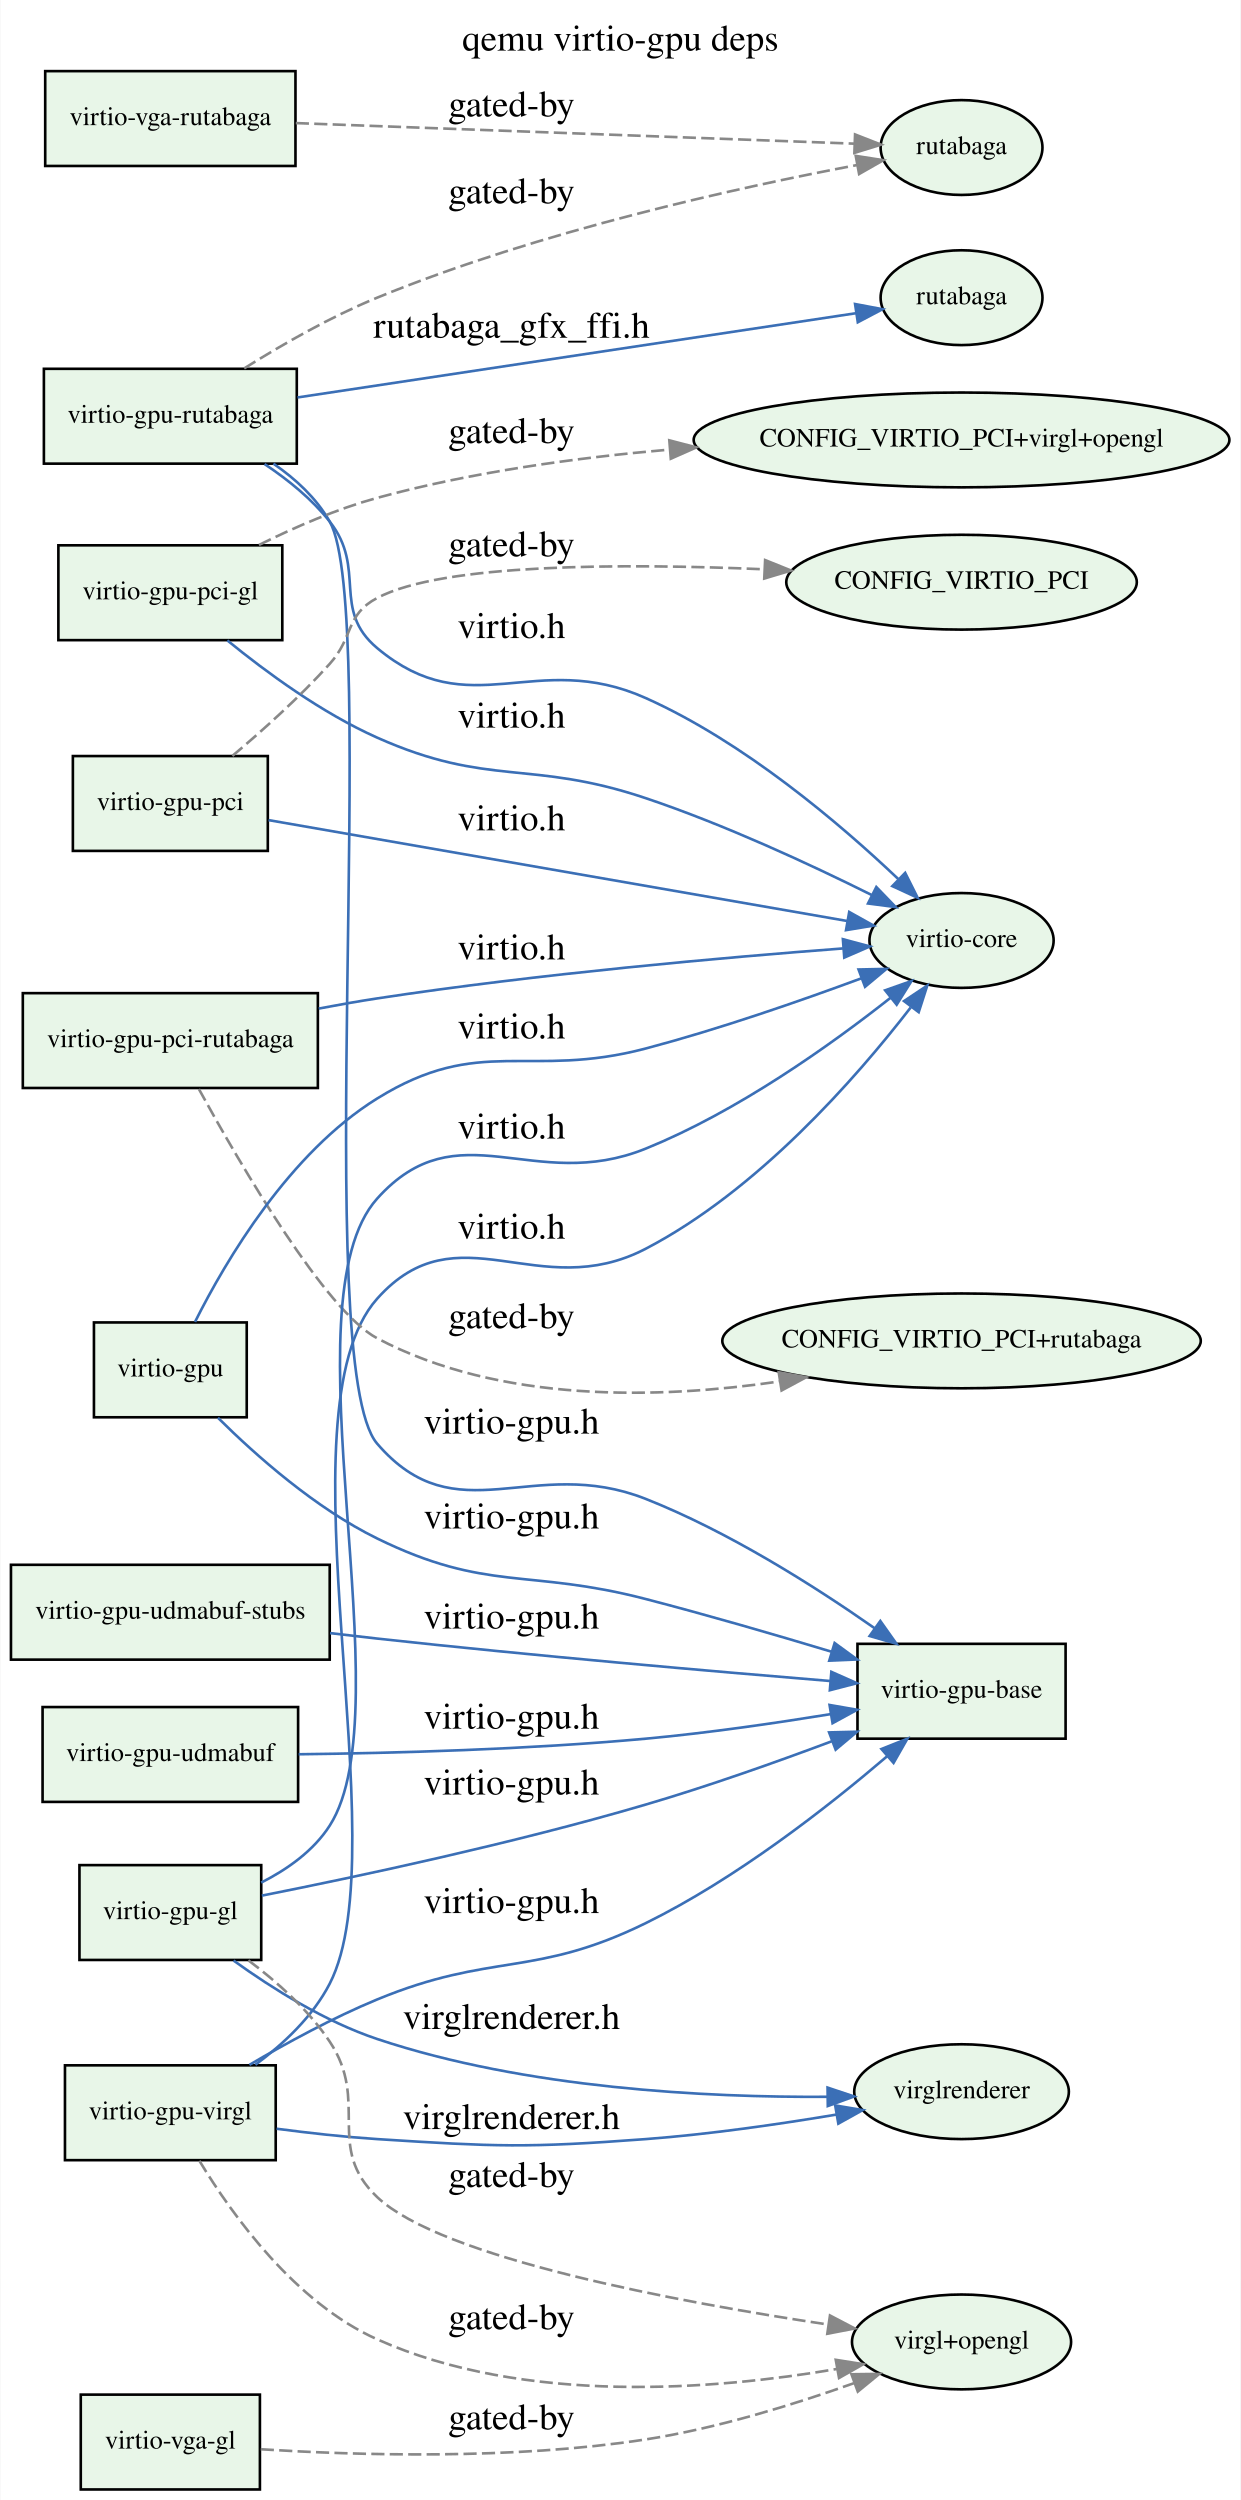
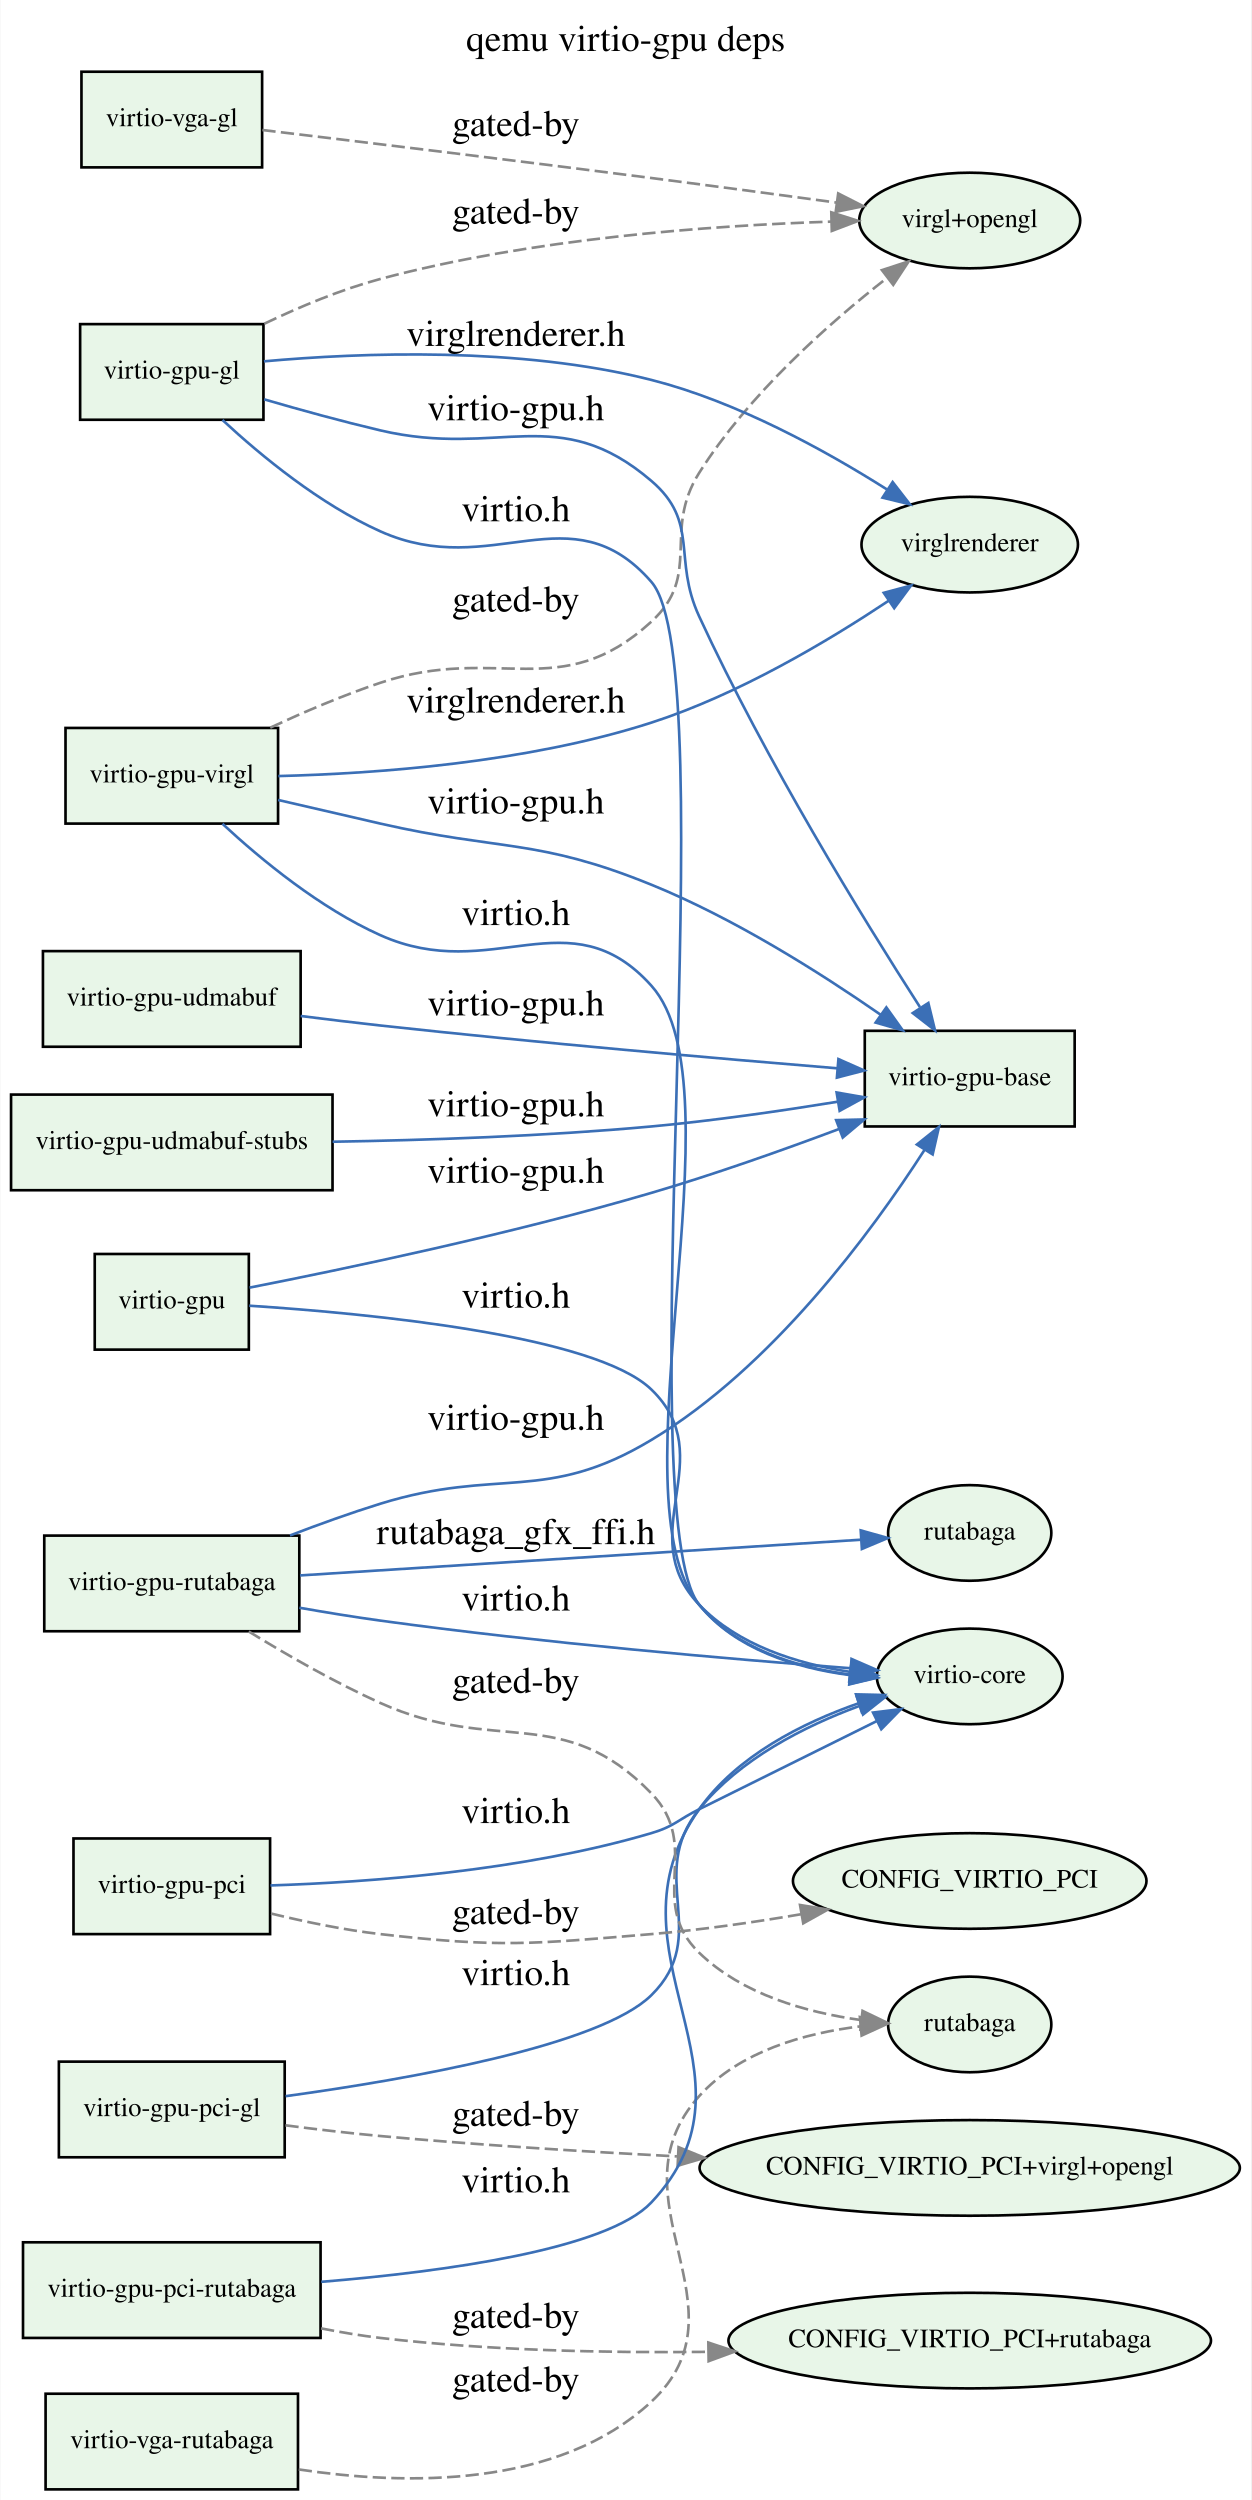
- <svg xmlns="http://www.w3.org/2000/svg" width="471pt" height="949pt" viewBox="0.00 0.00 470.68 949.00">
-   <g id="graph0" class="graph" transform="scale(1 1) rotate(0) translate(4 945)">
-     <polygon fill="white" stroke="transparent" points="-4,4 -4,-945 466.68,-945 466.68,4 -4,4" />
-     <text text-anchor="middle" x="231.34" y="-925.8" font-family="Times,serif" font-size="14.00">qemu virtio-gpu deps</text>
+ <svg xmlns="http://www.w3.org/2000/svg" width="471pt" height="941pt" viewBox="0.00 0.00 470.68 941.00">
+   <g id="graph0" class="graph" transform="scale(1 1) rotate(0) translate(4 937)">
+     <polygon fill="white" stroke="transparent" points="-4,4 -4,-937 466.68,-937 466.68,4 -4,4" />
+     <text text-anchor="middle" x="231.34" y="-917.8" font-family="Times,serif" font-size="14.00">qemu virtio-gpu deps</text>
    <g id="node1" class="node">
-       <polygon fill="#e8f6e8" stroke="black" points="100.5,-161 20.5,-161 20.5,-125 100.5,-125 100.5,-161" />
-       <text text-anchor="middle" x="60.5" y="-140.5" font-family="Times,serif" font-size="10.00">virtio-gpu-virgl</text>
+       <polygon fill="#e8f6e8" stroke="black" points="94.5,-910 26.5,-910 26.5,-874 94.5,-874 94.5,-910" />
+       <text text-anchor="middle" x="60.5" y="-889.5" font-family="Times,serif" font-size="10.00">virtio-vga-gl</text>
+     </g>
+     <g id="node15" class="node">
+       <ellipse fill="#e8f6e8" stroke="black" cx="360.84" cy="-854" rx="41.59" ry="18" />
+       <text text-anchor="middle" x="360.84" y="-851.5" font-family="Times,serif" font-size="10.00">virgl+opengl</text>
+     </g>
+     <g id="edge23" class="edge">
+       <path fill="none" stroke="#888888" stroke-dasharray="5,2" d="M94.6,-888.06C130.63,-883.75 189.93,-876.57 241,-870 263.89,-867.06 289.24,-863.66 310.63,-860.76" />
+       <polygon fill="#888888" stroke="#888888" points="311.34,-864.19 320.78,-859.38 310.4,-857.26 311.34,-864.19" />
+       <text text-anchor="middle" x="190" y="-885.8" font-family="Times,serif" font-size="14.00">gated-by</text>
+     </g>
+     <g id="node2" class="node">
+       <polygon fill="#e8f6e8" stroke="black" points="100.5,-663 20.5,-663 20.5,-627 100.5,-627 100.5,-663" />
+       <text text-anchor="middle" x="60.5" y="-642.5" font-family="Times,serif" font-size="10.00">virtio-gpu-virgl</text>
+     </g>
+     <g id="node13" class="node">
+       <polygon fill="#e8f6e8" stroke="black" points="400.34,-549 321.34,-549 321.34,-513 400.34,-513 400.34,-549" />
+       <text text-anchor="middle" x="360.84" y="-528.5" font-family="Times,serif" font-size="10.00">virtio-gpu-base</text>
+     </g>
+     <g id="edge13" class="edge">
+       <path fill="none" stroke="#3b6fb6" d="M100.52,-635.89C112.83,-633.03 126.48,-629.87 139,-627 184.3,-616.63 197.95,-621.51 241,-604 272.03,-591.38 304.22,-571.08 327.26,-555.09" />
+       <polygon fill="#3b6fb6" stroke="#3b6fb6" points="329.46,-557.82 335.62,-549.2 325.43,-552.1 329.46,-557.82" />
+       <text text-anchor="middle" x="190" y="-630.8" font-family="Times,serif" font-size="14.00">virtio-gpu.h</text>
+     </g>
+     <g id="edge18" class="edge">
+       <path fill="none" stroke="#888888" stroke-dasharray="5,2" d="M97.55,-663.11C110.41,-669.08 125.14,-675.36 139,-680 183.07,-694.75 206.71,-671.64 241,-703 260.29,-720.64 245.04,-736.89 259,-759 277.56,-788.4 307.3,-814.88 329.69,-832.37" />
+       <polygon fill="#888888" stroke="#888888" points="327.8,-835.33 337.87,-838.62 332.05,-829.77 327.8,-835.33" />
+       <text text-anchor="middle" x="190" y="-706.8" font-family="Times,serif" font-size="14.00">gated-by</text>
+     </g>
+     <g id="node17" class="node">
+       <ellipse fill="#e8f6e8" stroke="black" cx="360.84" cy="-732" rx="40.74" ry="18" />
+       <text text-anchor="middle" x="360.84" y="-729.5" font-family="Times,serif" font-size="10.00">virglrenderer</text>
+     </g>
+     <g id="edge14" class="edge">
+       <path fill="none" stroke="#3b6fb6" d="M100.61,-644.89C137.61,-645.81 194.3,-649.93 241,-665 273.58,-675.51 307.25,-695.51 330.4,-710.93" />
+       <polygon fill="#3b6fb6" stroke="#3b6fb6" points="328.49,-713.87 338.73,-716.59 332.42,-708.08 328.49,-713.87" />
+       <text text-anchor="middle" x="190" y="-668.8" font-family="Times,serif" font-size="14.00">virglrenderer.h</text>
+     </g>
+     <g id="node20" class="node">
+       <ellipse fill="#e8f6e8" stroke="black" cx="360.84" cy="-306" rx="34.96" ry="18" />
+       <text text-anchor="middle" x="360.84" y="-303.5" font-family="Times,serif" font-size="10.00">virtio-core</text>
+     </g>
+     <g id="edge12" class="edge">
+       <path fill="none" stroke="#3b6fb6" d="M79.57,-626.92C94.31,-613.25 116.33,-595.16 139,-585 181.08,-566.13 210.18,-600.3 241,-566 275.7,-527.37 225.82,-372.95 259,-333 272.77,-316.42 295.5,-309.42 315.9,-306.67" />
+       <polygon fill="#3b6fb6" stroke="#3b6fb6" points="316.41,-310.14 325.99,-305.62 315.68,-303.18 316.41,-310.14" />
+       <text text-anchor="middle" x="190" y="-588.8" font-family="Times,serif" font-size="14.00">virtio.h</text>
+     </g>
+     <g id="node3" class="node">
+       <ellipse fill="#e8f6e8" stroke="black" cx="360.84" cy="-121" rx="101.68" ry="18" />
+       <text text-anchor="middle" x="360.84" y="-118.5" font-family="Times,serif" font-size="10.00">CONFIG_VIRTIO_PCI+virgl+opengl</text>
+     </g>
+     <g id="node4" class="node">
+       <ellipse fill="#e8f6e8" stroke="black" cx="360.84" cy="-229" rx="66.54" ry="18" />
+       <text text-anchor="middle" x="360.84" y="-226.5" font-family="Times,serif" font-size="10.00">CONFIG_VIRTIO_PCI</text>
+     </g>
+     <g id="node5" class="node">
+       <polygon fill="#e8f6e8" stroke="black" points="103,-161 18,-161 18,-125 103,-125 103,-161" />
+       <text text-anchor="middle" x="60.5" y="-140.5" font-family="Times,serif" font-size="10.00">virtio-gpu-pci-gl</text>
+     </g>
+     <g id="edge21" class="edge">
+       <path fill="none" stroke="#888888" stroke-dasharray="5,2" d="M103.27,-137.03C114.82,-135.54 127.38,-134.06 139,-133 175.28,-129.68 215,-127.17 250.64,-125.33" />
+       <polygon fill="#888888" stroke="#888888" points="251.25,-128.8 261.06,-124.8 250.9,-121.81 251.25,-128.8" />
+       <text text-anchor="middle" x="190" y="-136.8" font-family="Times,serif" font-size="14.00">gated-by</text>
+     </g>
+     <g id="edge4" class="edge">
+       <path fill="none" stroke="#3b6fb6" d="M103.33,-148C150.08,-154.43 221.75,-167.07 241,-186 263.9,-208.53 238.77,-231.04 259,-256 274.29,-274.87 298.51,-287.21 319.38,-294.9" />
+       <polygon fill="#3b6fb6" stroke="#3b6fb6" points="318.4,-298.27 329,-298.22 320.68,-291.65 318.4,-298.27" />
+       <text text-anchor="middle" x="190" y="-189.8" font-family="Times,serif" font-size="14.00">virtio.h</text>
    </g>
    <g id="node6" class="node">
-       <polygon fill="#e8f6e8" stroke="black" points="400.34,-321 321.34,-321 321.34,-285 400.34,-285 400.34,-321" />
-       <text text-anchor="middle" x="360.84" y="-300.5" font-family="Times,serif" font-size="10.00">virtio-gpu-base</text>
-     </g>
-     <g id="edge13" class="edge">
-       <path fill="none" stroke="#3b6fb6" d="M90.52,-161.18C104.74,-169.55 122.36,-179.13 139,-186 182.56,-204 198.71,-194.2 241,-215 275.21,-231.83 309.71,-258.74 332.66,-278.38" />
-       <polygon fill="#3b6fb6" stroke="#3b6fb6" points="330.44,-281.08 340.28,-284.99 335.03,-275.79 330.44,-281.08" />
-       <text text-anchor="middle" x="190" y="-218.8" font-family="Times,serif" font-size="14.00">virtio-gpu.h</text>
+       <polygon fill="#e8f6e8" stroke="black" points="108,-36 13,-36 13,0 108,0 108,-36" />
+       <text text-anchor="middle" x="60.5" y="-15.5" font-family="Times,serif" font-size="10.00">virtio-vga-rutabaga</text>
+     </g>
+     <g id="node12" class="node">
+       <ellipse fill="#e8f6e8" stroke="black" cx="360.84" cy="-175" rx="30.72" ry="18" />
+       <text text-anchor="middle" x="360.84" y="-172.5" font-family="Times,serif" font-size="10.00">rutabaga</text>
+     </g>
+     <g id="edge24" class="edge">
+       <path fill="none" stroke="#888888" stroke-dasharray="5,2" d="M108.28,-7.5C148.7,-1.41 205.97,-0.41 241,-33 278.87,-68.24 224.42,-109.53 259,-148 274.2,-164.91 298.72,-171.73 319.78,-174.29" />
+       <polygon fill="#888888" stroke="#888888" points="319.5,-177.78 329.78,-175.23 320.15,-170.81 319.5,-177.78" />
+       <text text-anchor="middle" x="190" y="-36.8" font-family="Times,serif" font-size="14.00">gated-by</text>
+     </g>
+     <g id="node7" class="node">
+       <ellipse fill="#e8f6e8" stroke="black" cx="360.84" cy="-56" rx="90.81" ry="18" />
+       <text text-anchor="middle" x="360.84" y="-53.5" font-family="Times,serif" font-size="10.00">CONFIG_VIRTIO_PCI+rutabaga</text>
+     </g>
+     <g id="node8" class="node">
+       <polygon fill="#e8f6e8" stroke="black" points="116.5,-93 4.5,-93 4.5,-57 116.5,-57 116.5,-93" />
+       <text text-anchor="middle" x="60.5" y="-72.5" font-family="Times,serif" font-size="10.00">virtio-gpu-pci-rutabaga</text>
+     </g>
+     <g id="edge22" class="edge">
+       <path fill="none" stroke="#888888" stroke-dasharray="5,2" d="M116.69,-60.6C124.15,-59.12 131.73,-57.85 139,-57 179.2,-52.3 223.8,-51.31 262.33,-51.76" />
+       <polygon fill="#888888" stroke="#888888" points="262.46,-55.26 272.51,-51.92 262.57,-48.26 262.46,-55.26" />
+       <text text-anchor="middle" x="190" y="-60.8" font-family="Times,serif" font-size="14.00">gated-by</text>
+     </g>
+     <g id="edge5" class="edge">
+       <path fill="none" stroke="#3b6fb6" d="M116.77,-78.12C163.12,-81.95 224.33,-90.29 241,-108 286.41,-156.26 220.73,-201.91 259,-256 273.19,-276.06 297.77,-288.47 319.11,-295.92" />
+       <polygon fill="#3b6fb6" stroke="#3b6fb6" points="318.04,-299.25 328.63,-299 320.2,-292.59 318.04,-299.25" />
+       <text text-anchor="middle" x="190" y="-111.8" font-family="Times,serif" font-size="14.00">virtio.h</text>
    </g>
    <g id="node9" class="node">
-       <ellipse fill="#e8f6e8" stroke="black" cx="360.84" cy="-151" rx="40.74" ry="18" />
-       <text text-anchor="middle" x="360.84" y="-148.5" font-family="Times,serif" font-size="10.00">virglrenderer</text>
-     </g>
-     <g id="edge14" class="edge">
-       <path fill="none" stroke="#3b6fb6" d="M100.83,-136.93C113.03,-135.32 126.54,-133.8 139,-133 184.24,-130.09 195.79,-129.6 241,-133 264.98,-134.81 291.45,-138.63 313.32,-142.3" />
-       <polygon fill="#3b6fb6" stroke="#3b6fb6" points="312.88,-145.77 323.33,-144.02 314.07,-138.87 312.88,-145.77" />
-       <text text-anchor="middle" x="190" y="-136.8" font-family="Times,serif" font-size="14.00">virglrenderer.h</text>
-     </g>
-     <g id="node15" class="node">
-       <ellipse fill="#e8f6e8" stroke="black" cx="360.84" cy="-588" rx="34.96" ry="18" />
-       <text text-anchor="middle" x="360.84" y="-585.5" font-family="Times,serif" font-size="10.00">virtio-core</text>
-     </g>
-     <g id="edge12" class="edge">
-       <path fill="none" stroke="#3b6fb6" d="M92.78,-161.22C103.61,-169.22 114.63,-179.63 121,-192 147.51,-243.49 100.47,-408.76 139,-452 169.68,-486.43 200.12,-449.67 241,-471 283.39,-493.11 320.54,-535.38 341.57,-562.6" />
-       <polygon fill="#3b6fb6" stroke="#3b6fb6" points="339,-565 347.82,-570.86 344.58,-560.78 339,-565" />
-       <text text-anchor="middle" x="190" y="-474.8" font-family="Times,serif" font-size="14.00">virtio.h</text>
+       <polygon fill="#e8f6e8" stroke="black" points="108.5,-359 12.5,-359 12.5,-323 108.5,-323 108.5,-359" />
+       <text text-anchor="middle" x="60.5" y="-338.5" font-family="Times,serif" font-size="10.00">virtio-gpu-rutabaga</text>
+     </g>
+     <g id="edge19" class="edge">
+       <path fill="none" stroke="#888888" stroke-dasharray="5,2" d="M89.47,-322.9C103.89,-314.05 121.98,-303.68 139,-296 182.56,-276.34 207.73,-296.3 241,-262 260.39,-242.02 239.02,-221.39 259,-202 275.13,-186.34 299.31,-179.52 319.94,-176.65" />
+       <polygon fill="#888888" stroke="#888888" points="320.5,-180.1 330.04,-175.5 319.71,-173.15 320.5,-180.1" />
+       <text text-anchor="middle" x="190" y="-299.8" font-family="Times,serif" font-size="14.00">gated-by</text>
+     </g>
+     <g id="edge8" class="edge">
+       <path fill="none" stroke="#3b6fb6" d="M104.98,-359.05C115.98,-363.27 127.84,-367.54 139,-371 183.49,-384.77 201.1,-370.98 241,-395 286.48,-422.38 323.78,-473.02 343.83,-504.18" />
+       <polygon fill="#3b6fb6" stroke="#3b6fb6" points="340.96,-506.2 349.25,-512.8 346.89,-502.47 340.96,-506.2" />
+       <text text-anchor="middle" x="190" y="-398.8" font-family="Times,serif" font-size="14.00">virtio-gpu.h</text>
+     </g>
+     <g id="node14" class="node">
+       <ellipse fill="#e8f6e8" stroke="black" cx="360.84" cy="-360" rx="30.72" ry="18" />
+       <text text-anchor="middle" x="360.84" y="-357.5" font-family="Times,serif" font-size="10.00">rutabaga</text>
+     </g>
+     <g id="edge9" class="edge">
+       <path fill="none" stroke="#3b6fb6" d="M108.77,-344.01C167.12,-347.73 265.31,-353.98 320,-357.46" />
+       <polygon fill="#3b6fb6" stroke="#3b6fb6" points="319.81,-360.96 330.01,-358.1 320.25,-353.97 319.81,-360.96" />
+       <text text-anchor="middle" x="190" y="-355.8" font-family="Times,serif" font-size="14.00">rutabaga_gfx_ffi.h</text>
+     </g>
+     <g id="edge7" class="edge">
+       <path fill="none" stroke="#3b6fb6" d="M108.53,-331.85C118.56,-330.08 129.11,-328.36 139,-327 200.11,-318.59 271.19,-312.48 315.85,-309.09" />
+       <polygon fill="#3b6fb6" stroke="#3b6fb6" points="316.35,-312.56 326.06,-308.33 315.83,-305.58 316.35,-312.56" />
+       <text text-anchor="middle" x="190" y="-330.8" font-family="Times,serif" font-size="14.00">virtio.h</text>
+     </g>
+     <g id="node10" class="node">
+       <polygon fill="#e8f6e8" stroke="black" points="89.5,-465 31.5,-465 31.5,-429 89.5,-429 89.5,-465" />
+       <text text-anchor="middle" x="60.5" y="-444.5" font-family="Times,serif" font-size="10.00">virtio-gpu</text>
+     </g>
+     <g id="edge16" class="edge">
+       <path fill="none" stroke="#3b6fb6" d="M89.76,-452.34C125.35,-459.32 188.25,-472.5 241,-488 264.55,-494.92 290.21,-504 311.64,-512.04" />
+       <polygon fill="#3b6fb6" stroke="#3b6fb6" points="310.57,-515.38 321.16,-515.64 313.05,-508.83 310.57,-515.38" />
+       <text text-anchor="middle" x="190" y="-491.8" font-family="Times,serif" font-size="14.00">virtio-gpu.h</text>
+     </g>
+     <g id="edge15" class="edge">
+       <path fill="none" stroke="#3b6fb6" d="M89.66,-445.53C134.64,-442.6 219.78,-434.45 241,-414 267.55,-388.41 233.49,-359.63 259,-333 273.63,-317.73 295.86,-310.77 315.74,-307.72" />
+       <polygon fill="#3b6fb6" stroke="#3b6fb6" points="316.37,-311.17 325.86,-306.46 315.51,-304.22 316.37,-311.17" />
+       <text text-anchor="middle" x="190" y="-444.8" font-family="Times,serif" font-size="14.00">virtio.h</text>
+     </g>
+     <g id="node11" class="node">
+       <polygon fill="#e8f6e8" stroke="black" points="109,-579 12,-579 12,-543 109,-543 109,-579" />
+       <text text-anchor="middle" x="60.5" y="-558.5" font-family="Times,serif" font-size="10.00">virtio-gpu-udmabuf</text>
+     </g>
+     <g id="edge11" class="edge">
+       <path fill="none" stroke="#3b6fb6" d="M109.01,-554.58C118.91,-553.32 129.29,-552.07 139,-551 198.11,-544.51 266.29,-538.57 311.07,-534.88" />
+       <polygon fill="#3b6fb6" stroke="#3b6fb6" points="311.42,-538.36 321.1,-534.06 310.85,-531.39 311.42,-538.36" />
+       <text text-anchor="middle" x="190" y="-554.8" font-family="Times,serif" font-size="14.00">virtio-gpu.h</text>
+     </g>
+     <g id="node16" class="node">
+       <polygon fill="#e8f6e8" stroke="black" points="95,-815 26,-815 26,-779 95,-779 95,-815" />
+       <text text-anchor="middle" x="60.5" y="-794.5" font-family="Times,serif" font-size="10.00">virtio-gpu-gl</text>
+     </g>
+     <g id="edge2" class="edge">
+       <path fill="none" stroke="#3b6fb6" d="M95.28,-786.68C108.8,-782.74 124.57,-778.39 139,-775 183.89,-764.47 205.96,-785.98 241,-756 259.26,-740.37 248.93,-726.83 259,-705 284,-650.81 320.57,-591.41 342.12,-557.92" />
+       <polygon fill="#3b6fb6" stroke="#3b6fb6" points="345.27,-559.48 347.77,-549.19 339.4,-555.68 345.27,-559.48" />
+       <text text-anchor="middle" x="190" y="-778.8" font-family="Times,serif" font-size="14.00">virtio-gpu.h</text>
+     </g>
+     <g id="edge17" class="edge">
+       <path fill="none" stroke="#888888" stroke-dasharray="5,2" d="M95.34,-815.16C108.6,-821.51 124.17,-828.03 139,-832 195.8,-847.22 263.36,-852.11 308.67,-853.58" />
+       <polygon fill="#888888" stroke="#888888" points="308.74,-857.08 318.83,-853.86 308.93,-850.08 308.74,-857.08" />
+       <text text-anchor="middle" x="190" y="-852.8" font-family="Times,serif" font-size="14.00">gated-by</text>
+     </g>
+     <g id="edge3" class="edge">
+       <path fill="none" stroke="#3b6fb6" d="M95.19,-800.99C131.73,-804.28 191.46,-806.59 241,-794 273.26,-785.81 306.56,-767.42 329.68,-752.78" />
+       <polygon fill="#3b6fb6" stroke="#3b6fb6" points="331.83,-755.56 338.32,-747.18 328.02,-749.68 331.83,-755.56" />
+       <text text-anchor="middle" x="190" y="-806.8" font-family="Times,serif" font-size="14.00">virglrenderer.h</text>
+     </g>
+     <g id="edge1" class="edge">
+       <path fill="none" stroke="#3b6fb6" d="M79.57,-778.92C94.31,-765.25 116.33,-747.16 139,-737 181.08,-718.13 210.71,-752.77 241,-718 269.13,-685.71 232.14,-366.35 259,-333 272.52,-316.22 295.23,-309.2 315.69,-306.5" />
+       <polygon fill="#3b6fb6" stroke="#3b6fb6" points="316.21,-309.96 325.8,-305.47 315.5,-303 316.21,-309.96" />
+       <text text-anchor="middle" x="190" y="-740.8" font-family="Times,serif" font-size="14.00">virtio.h</text>
    </g>
    <g id="node18" class="node">
-       <ellipse fill="#e8f6e8" stroke="black" cx="360.84" cy="-56" rx="41.59" ry="18" />
-       <text text-anchor="middle" x="360.84" y="-53.5" font-family="Times,serif" font-size="10.00">virgl+opengl</text>
-     </g>
-     <g id="edge18" class="edge">
-       <path fill="none" stroke="#888888" stroke-dasharray="5,2" d="M71.53,-124.76C84.15,-103.91 108,-70.88 139,-57 194.96,-31.95 267.17,-37.8 313.5,-45.73" />
-       <polygon fill="#888888" stroke="#888888" points="313.09,-49.21 323.55,-47.55 314.34,-42.32 313.09,-49.21" />
-       <text text-anchor="middle" x="190" y="-60.8" font-family="Times,serif" font-size="14.00">gated-by</text>
-     </g>
-     <g id="node2" class="node">
-       <polygon fill="#e8f6e8" stroke="black" points="108.5,-805 12.5,-805 12.5,-769 108.5,-769 108.5,-805" />
-       <text text-anchor="middle" x="60.5" y="-784.5" font-family="Times,serif" font-size="10.00">virtio-gpu-rutabaga</text>
-     </g>
-     <g id="edge8" class="edge">
-       <path fill="none" stroke="#3b6fb6" d="M99.63,-768.99C108.06,-763.18 115.97,-755.88 121,-747 140.18,-713.11 113.63,-426.54 139,-397 169.15,-361.89 197.97,-393.04 241,-376 272.34,-363.59 304.74,-343.09 327.78,-326.97" />
-       <polygon fill="#3b6fb6" stroke="#3b6fb6" points="330.01,-329.68 336.13,-321.03 325.95,-323.97 330.01,-329.68" />
-       <text text-anchor="middle" x="190" y="-400.8" font-family="Times,serif" font-size="14.00">virtio-gpu.h</text>
-     </g>
-     <g id="node11" class="node">
-       <ellipse fill="#e8f6e8" stroke="black" cx="360.84" cy="-889" rx="30.72" ry="18" />
-       <text text-anchor="middle" x="360.84" y="-886.5" font-family="Times,serif" font-size="10.00">rutabaga</text>
-     </g>
-     <g id="edge19" class="edge">
-       <path fill="none" stroke="#888888" stroke-dasharray="5,2" d="M88.54,-805.16C103.01,-814.24 121.44,-824.8 139,-832 200.51,-857.24 276.35,-873.89 321.25,-882.36" />
-       <polygon fill="#888888" stroke="#888888" points="320.68,-885.82 331.15,-884.19 321.96,-878.94 320.68,-885.82" />
-       <text text-anchor="middle" x="190" y="-867.8" font-family="Times,serif" font-size="14.00">gated-by</text>
-     </g>
-     <g id="node13" class="node">
-       <ellipse fill="#e8f6e8" stroke="black" cx="360.84" cy="-832" rx="30.72" ry="18" />
-       <text text-anchor="middle" x="360.84" y="-829.5" font-family="Times,serif" font-size="10.00">rutabaga</text>
-     </g>
-     <g id="edge9" class="edge">
-       <path fill="none" stroke="#3b6fb6" d="M108.77,-794.13C167.43,-802.98 266.35,-817.9 320.86,-826.12" />
-       <polygon fill="#3b6fb6" stroke="#3b6fb6" points="320.42,-829.59 330.83,-827.62 321.46,-822.67 320.42,-829.59" />
-       <text text-anchor="middle" x="190" y="-816.8" font-family="Times,serif" font-size="14.00">rutabaga_gfx_ffi.h</text>
-     </g>
-     <g id="edge7" class="edge">
-       <path fill="none" stroke="#3b6fb6" d="M96.28,-768.83C105.26,-762.84 114.29,-755.5 121,-747 135.13,-729.13 121.55,-713.64 139,-699 174.33,-669.36 198.92,-698.87 241,-680 278.27,-663.29 314.4,-632.61 336.84,-611.3" />
-       <polygon fill="#3b6fb6" stroke="#3b6fb6" points="339.44,-613.66 344.19,-604.19 334.57,-608.63 339.44,-613.66" />
-       <text text-anchor="middle" x="190" y="-702.8" font-family="Times,serif" font-size="14.00">virtio.h</text>
-     </g>
-     <g id="node3" class="node">
-       <polygon fill="#e8f6e8" stroke="black" points="94.5,-36 26.5,-36 26.5,0 94.5,0 94.5,-36" />
-       <text text-anchor="middle" x="60.5" y="-15.5" font-family="Times,serif" font-size="10.00">virtio-vga-gl</text>
-     </g>
-     <g id="edge23" class="edge">
-       <path fill="none" stroke="#888888" stroke-dasharray="5,2" d="M94.82,-15.26C131.03,-12.97 190.49,-11.18 241,-19 267.97,-23.18 297.26,-32.24 320.01,-40.35" />
-       <polygon fill="#888888" stroke="#888888" points="319.06,-43.73 329.65,-43.87 321.46,-37.15 319.06,-43.73" />
-       <text text-anchor="middle" x="190" y="-22.8" font-family="Times,serif" font-size="14.00">gated-by</text>
-     </g>
-     <g id="node4" class="node">
-       <ellipse fill="#e8f6e8" stroke="black" cx="360.84" cy="-436" rx="90.81" ry="18" />
-       <text text-anchor="middle" x="360.84" y="-433.5" font-family="Times,serif" font-size="10.00">CONFIG_VIRTIO_PCI+rutabaga</text>
-     </g>
-     <g id="node5" class="node">
-       <polygon fill="#e8f6e8" stroke="black" points="103,-738 18,-738 18,-702 103,-702 103,-738" />
-       <text text-anchor="middle" x="60.5" y="-717.5" font-family="Times,serif" font-size="10.00">virtio-gpu-pci-gl</text>
-     </g>
-     <g id="node7" class="node">
-       <ellipse fill="#e8f6e8" stroke="black" cx="360.84" cy="-778" rx="101.68" ry="18" />
-       <text text-anchor="middle" x="360.84" y="-775.5" font-family="Times,serif" font-size="10.00">CONFIG_VIRTIO_PCI+virgl+opengl</text>
-     </g>
-     <g id="edge21" class="edge">
-       <path fill="none" stroke="#888888" stroke-dasharray="5,2" d="M94.14,-738.13C107.64,-744.83 123.69,-751.81 139,-756 174.5,-765.71 214.25,-771.24 250.14,-774.35" />
-       <polygon fill="#888888" stroke="#888888" points="249.91,-777.85 260.16,-775.17 250.47,-770.87 249.91,-777.85" />
-       <text text-anchor="middle" x="190" y="-776.8" font-family="Times,serif" font-size="14.00">gated-by</text>
-     </g>
-     <g id="edge4" class="edge">
-       <path fill="none" stroke="#3b6fb6" d="M82.14,-701.89C97.01,-689.75 118.06,-674.34 139,-665 181.44,-646.07 196.95,-656.8 241,-642 270.83,-631.98 303.27,-616.94 326.7,-605.27" />
-       <polygon fill="#3b6fb6" stroke="#3b6fb6" points="328.49,-608.29 335.85,-600.67 325.34,-602.04 328.49,-608.29" />
-       <text text-anchor="middle" x="190" y="-668.8" font-family="Times,serif" font-size="14.00">virtio.h</text>
-     </g>
-     <g id="node8" class="node">
-       <polygon fill="#e8f6e8" stroke="black" points="116.5,-568 4.5,-568 4.5,-532 116.5,-532 116.5,-568" />
-       <text text-anchor="middle" x="60.5" y="-547.5" font-family="Times,serif" font-size="10.00">virtio-gpu-pci-rutabaga</text>
-     </g>
-     <g id="edge22" class="edge">
-       <path fill="none" stroke="#888888" stroke-dasharray="5,2" d="M71.33,-531.6C87.4,-502.31 119.45,-447.35 139,-437 185.62,-412.31 245.92,-413.87 291.73,-420.6" />
-       <polygon fill="#888888" stroke="#888888" points="291.44,-424.09 301.86,-422.2 292.53,-417.18 291.44,-424.09" />
-       <text text-anchor="middle" x="190" y="-440.8" font-family="Times,serif" font-size="14.00">gated-by</text>
-     </g>
-     <g id="edge5" class="edge">
-       <path fill="none" stroke="#3b6fb6" d="M116.83,-562.15C124.26,-563.57 131.8,-564.9 139,-566 200,-575.31 271.11,-581.58 315.81,-584.97" />
-       <polygon fill="#3b6fb6" stroke="#3b6fb6" points="315.8,-588.48 326.03,-585.73 316.32,-581.5 315.8,-588.48" />
-       <text text-anchor="middle" x="190" y="-580.8" font-family="Times,serif" font-size="14.00">virtio.h</text>
-     </g>
-     <g id="node10" class="node">
-       <polygon fill="#e8f6e8" stroke="black" points="97.5,-658 23.5,-658 23.5,-622 97.5,-622 97.5,-658" />
-       <text text-anchor="middle" x="60.5" y="-637.5" font-family="Times,serif" font-size="10.00">virtio-gpu-pci</text>
+       <polygon fill="#e8f6e8" stroke="black" points="121,-525 0,-525 0,-489 121,-489 121,-525" />
+       <text text-anchor="middle" x="60.5" y="-504.5" font-family="Times,serif" font-size="10.00">virtio-gpu-udmabuf-stubs</text>
+     </g>
+     <g id="edge10" class="edge">
+       <path fill="none" stroke="#3b6fb6" d="M121.03,-507.25C156.03,-507.83 201.1,-509.32 241,-513 264.23,-515.14 289.83,-518.84 311.31,-522.34" />
+       <polygon fill="#3b6fb6" stroke="#3b6fb6" points="310.74,-525.79 321.18,-523.97 311.88,-518.88 310.74,-525.79" />
+       <text text-anchor="middle" x="190" y="-516.8" font-family="Times,serif" font-size="14.00">virtio-gpu.h</text>
+     </g>
+     <g id="node19" class="node">
+       <polygon fill="#e8f6e8" stroke="black" points="97.5,-245 23.5,-245 23.5,-209 97.5,-209 97.5,-245" />
+       <text text-anchor="middle" x="60.5" y="-224.5" font-family="Times,serif" font-size="10.00">virtio-gpu-pci</text>
+     </g>
+     <g id="edge20" class="edge">
+       <path fill="none" stroke="#888888" stroke-dasharray="5,2" d="M97.86,-216.75C110.75,-213.6 125.41,-210.56 139,-209 184.04,-203.84 195.82,-205.23 241,-209 259.47,-210.54 279.39,-213.41 297.54,-216.51" />
+       <polygon fill="#888888" stroke="#888888" points="296.97,-219.96 307.43,-218.24 298.18,-213.07 296.97,-219.96" />
+       <text text-anchor="middle" x="190" y="-212.8" font-family="Times,serif" font-size="14.00">gated-by</text>
    </g>
    <g id="edge6" class="edge">
-       <path fill="none" stroke="#3b6fb6" d="M97.78,-633.68C153.16,-624.02 258.51,-605.66 317.37,-595.4" />
-       <polygon fill="#3b6fb6" stroke="#3b6fb6" points="318.2,-598.81 327.45,-593.65 316.99,-591.92 318.2,-598.81" />
-       <text text-anchor="middle" x="190" y="-629.8" font-family="Times,serif" font-size="14.00">virtio.h</text>
-     </g>
-     <g id="node20" class="node">
-       <ellipse fill="#e8f6e8" stroke="black" cx="360.84" cy="-724" rx="66.54" ry="18" />
-       <text text-anchor="middle" x="360.84" y="-721.5" font-family="Times,serif" font-size="10.00">CONFIG_VIRTIO_PCI</text>
-     </g>
-     <g id="edge20" class="edge">
-       <path fill="none" stroke="#888888" stroke-dasharray="5,2" d="M84.05,-658.06C95.66,-667.84 109.7,-680.46 121,-693 130.17,-703.17 126.9,-711.59 139,-718 163.68,-731.07 231.73,-731.21 285.83,-728.9" />
-       <polygon fill="#888888" stroke="#888888" points="286.28,-732.39 296.11,-728.43 285.95,-725.39 286.28,-732.39" />
-       <text text-anchor="middle" x="190" y="-733.8" font-family="Times,serif" font-size="14.00">gated-by</text>
-     </g>
-     <g id="node12" class="node">
-       <polygon fill="#e8f6e8" stroke="black" points="109,-297 12,-297 12,-261 109,-261 109,-297" />
-       <text text-anchor="middle" x="60.5" y="-276.5" font-family="Times,serif" font-size="10.00">virtio-gpu-udmabuf</text>
-     </g>
-     <g id="edge11" class="edge">
-       <path fill="none" stroke="#3b6fb6" d="M109.21,-279.08C145.44,-279.51 196.44,-280.9 241,-285 264.23,-287.14 289.83,-290.84 311.31,-294.34" />
-       <polygon fill="#3b6fb6" stroke="#3b6fb6" points="310.74,-297.79 321.18,-295.97 311.88,-290.88 310.74,-297.79" />
-       <text text-anchor="middle" x="190" y="-288.8" font-family="Times,serif" font-size="14.00">virtio-gpu.h</text>
-     </g>
-     <g id="node14" class="node">
-       <polygon fill="#e8f6e8" stroke="black" points="121,-351 0,-351 0,-315 121,-315 121,-351" />
-       <text text-anchor="middle" x="60.5" y="-330.5" font-family="Times,serif" font-size="10.00">virtio-gpu-udmabuf-stubs</text>
-     </g>
-     <g id="edge10" class="edge">
-       <path fill="none" stroke="#3b6fb6" d="M121.13,-325.07C127.16,-324.34 133.2,-323.64 139,-323 198.11,-316.51 266.29,-310.57 311.07,-306.88" />
-       <polygon fill="#3b6fb6" stroke="#3b6fb6" points="311.42,-310.36 321.1,-306.06 310.85,-303.39 311.42,-310.36" />
-       <text text-anchor="middle" x="190" y="-326.8" font-family="Times,serif" font-size="14.00">virtio-gpu.h</text>
-     </g>
-     <g id="node16" class="node">
-       <polygon fill="#e8f6e8" stroke="black" points="108,-918 13,-918 13,-882 108,-882 108,-918" />
-       <text text-anchor="middle" x="60.5" y="-897.5" font-family="Times,serif" font-size="10.00">virtio-vga-rutabaga</text>
-     </g>
-     <g id="edge24" class="edge">
-       <path fill="none" stroke="#888888" stroke-dasharray="5,2" d="M108.12,-898.28C166.47,-896.13 265.39,-892.48 320.25,-890.46" />
-       <polygon fill="#888888" stroke="#888888" points="320.42,-893.96 330.28,-890.09 320.16,-886.96 320.42,-893.96" />
-       <text text-anchor="middle" x="190" y="-900.8" font-family="Times,serif" font-size="14.00">gated-by</text>
-     </g>
-     <g id="node17" class="node">
-       <polygon fill="#e8f6e8" stroke="black" points="95,-237 26,-237 26,-201 95,-201 95,-237" />
-       <text text-anchor="middle" x="60.5" y="-216.5" font-family="Times,serif" font-size="10.00">virtio-gpu-gl</text>
-     </g>
-     <g id="edge2" class="edge">
-       <path fill="none" stroke="#3b6fb6" d="M95.23,-225.42C131.55,-232.63 190.86,-245.26 241,-260 264.55,-266.92 290.21,-276 311.64,-284.04" />
-       <polygon fill="#3b6fb6" stroke="#3b6fb6" points="310.57,-287.38 321.16,-287.64 313.05,-280.83 310.57,-287.38" />
-       <text text-anchor="middle" x="190" y="-263.8" font-family="Times,serif" font-size="14.00">virtio-gpu.h</text>
-     </g>
-     <g id="edge3" class="edge">
-       <path fill="none" stroke="#3b6fb6" d="M84.49,-200.78C99.2,-190.17 119.19,-177.62 139,-171 195.4,-152.16 264.14,-148.77 309.8,-149.05" />
-       <polygon fill="#3b6fb6" stroke="#3b6fb6" points="309.98,-152.55 320.03,-149.18 310.07,-145.55 309.98,-152.55" />
-       <text text-anchor="middle" x="190" y="-174.8" font-family="Times,serif" font-size="14.00">virglrenderer.h</text>
-     </g>
-     <g id="edge1" class="edge">
-       <path fill="none" stroke="#3b6fb6" d="M95,-230.37C104.98,-235.43 114.88,-242.45 121,-252 149.62,-296.66 103.59,-450.51 139,-490 169.79,-524.33 198.27,-491.66 241,-509 275.76,-523.1 310.97,-548.16 333.94,-566.28" />
-       <polygon fill="#3b6fb6" stroke="#3b6fb6" points="331.84,-569.08 341.83,-572.6 336.22,-563.62 331.84,-569.08" />
-       <text text-anchor="middle" x="190" y="-512.8" font-family="Times,serif" font-size="14.00">virtio.h</text>
-     </g>
-     <g id="edge17" class="edge">
-       <path fill="none" stroke="#888888" stroke-dasharray="5,2" d="M90.12,-200.85C101.13,-192.62 112.97,-182.02 121,-170 136.23,-147.2 119.12,-129.87 139,-111 163.4,-87.84 253.04,-71.16 310.34,-62.58" />
-       <polygon fill="#888888" stroke="#888888" points="310.9,-66.04 320.29,-61.12 309.89,-59.11 310.9,-66.04" />
-       <text text-anchor="middle" x="190" y="-114.8" font-family="Times,serif" font-size="14.00">gated-by</text>
-     </g>
-     <g id="node19" class="node">
-       <polygon fill="#e8f6e8" stroke="black" points="89.5,-443 31.5,-443 31.5,-407 89.5,-407 89.5,-443" />
-       <text text-anchor="middle" x="60.5" y="-422.5" font-family="Times,serif" font-size="10.00">virtio-gpu</text>
-     </g>
-     <g id="edge16" class="edge">
-       <path fill="none" stroke="#3b6fb6" d="M78.57,-406.81C93.23,-392.25 115.66,-372.45 139,-361 180.72,-340.53 196.02,-349.68 241,-338 264.38,-331.93 290.11,-324.45 311.64,-317.96" />
-       <polygon fill="#3b6fb6" stroke="#3b6fb6" points="312.66,-321.31 321.21,-315.06 310.63,-314.61 312.66,-321.31" />
-       <text text-anchor="middle" x="190" y="-364.8" font-family="Times,serif" font-size="14.00">virtio-gpu.h</text>
-     </g>
-     <g id="edge15" class="edge">
-       <path fill="none" stroke="#3b6fb6" d="M69.87,-443.21C81.72,-466.81 105.71,-507.37 139,-528 178.19,-552.3 196.42,-535.23 241,-547 268.88,-554.36 299.64,-565.05 322.88,-573.66" />
-       <polygon fill="#3b6fb6" stroke="#3b6fb6" points="321.75,-576.98 332.34,-577.21 324.21,-570.42 321.75,-576.98" />
-       <text text-anchor="middle" x="190" y="-550.8" font-family="Times,serif" font-size="14.00">virtio.h</text>
+       <path fill="none" stroke="#3b6fb6" d="M97.65,-227.32C134.43,-228.5 192.74,-232.74 241,-247 249.58,-249.53 250.99,-252.01 259,-256 281.25,-267.08 306.28,-279.49 325.84,-289.18" />
+       <polygon fill="#3b6fb6" stroke="#3b6fb6" points="324.45,-292.39 334.96,-293.69 327.55,-286.12 324.45,-292.39" />
+       <text text-anchor="middle" x="190" y="-250.8" font-family="Times,serif" font-size="14.00">virtio.h</text>
    </g>
  </g>
</svg>
